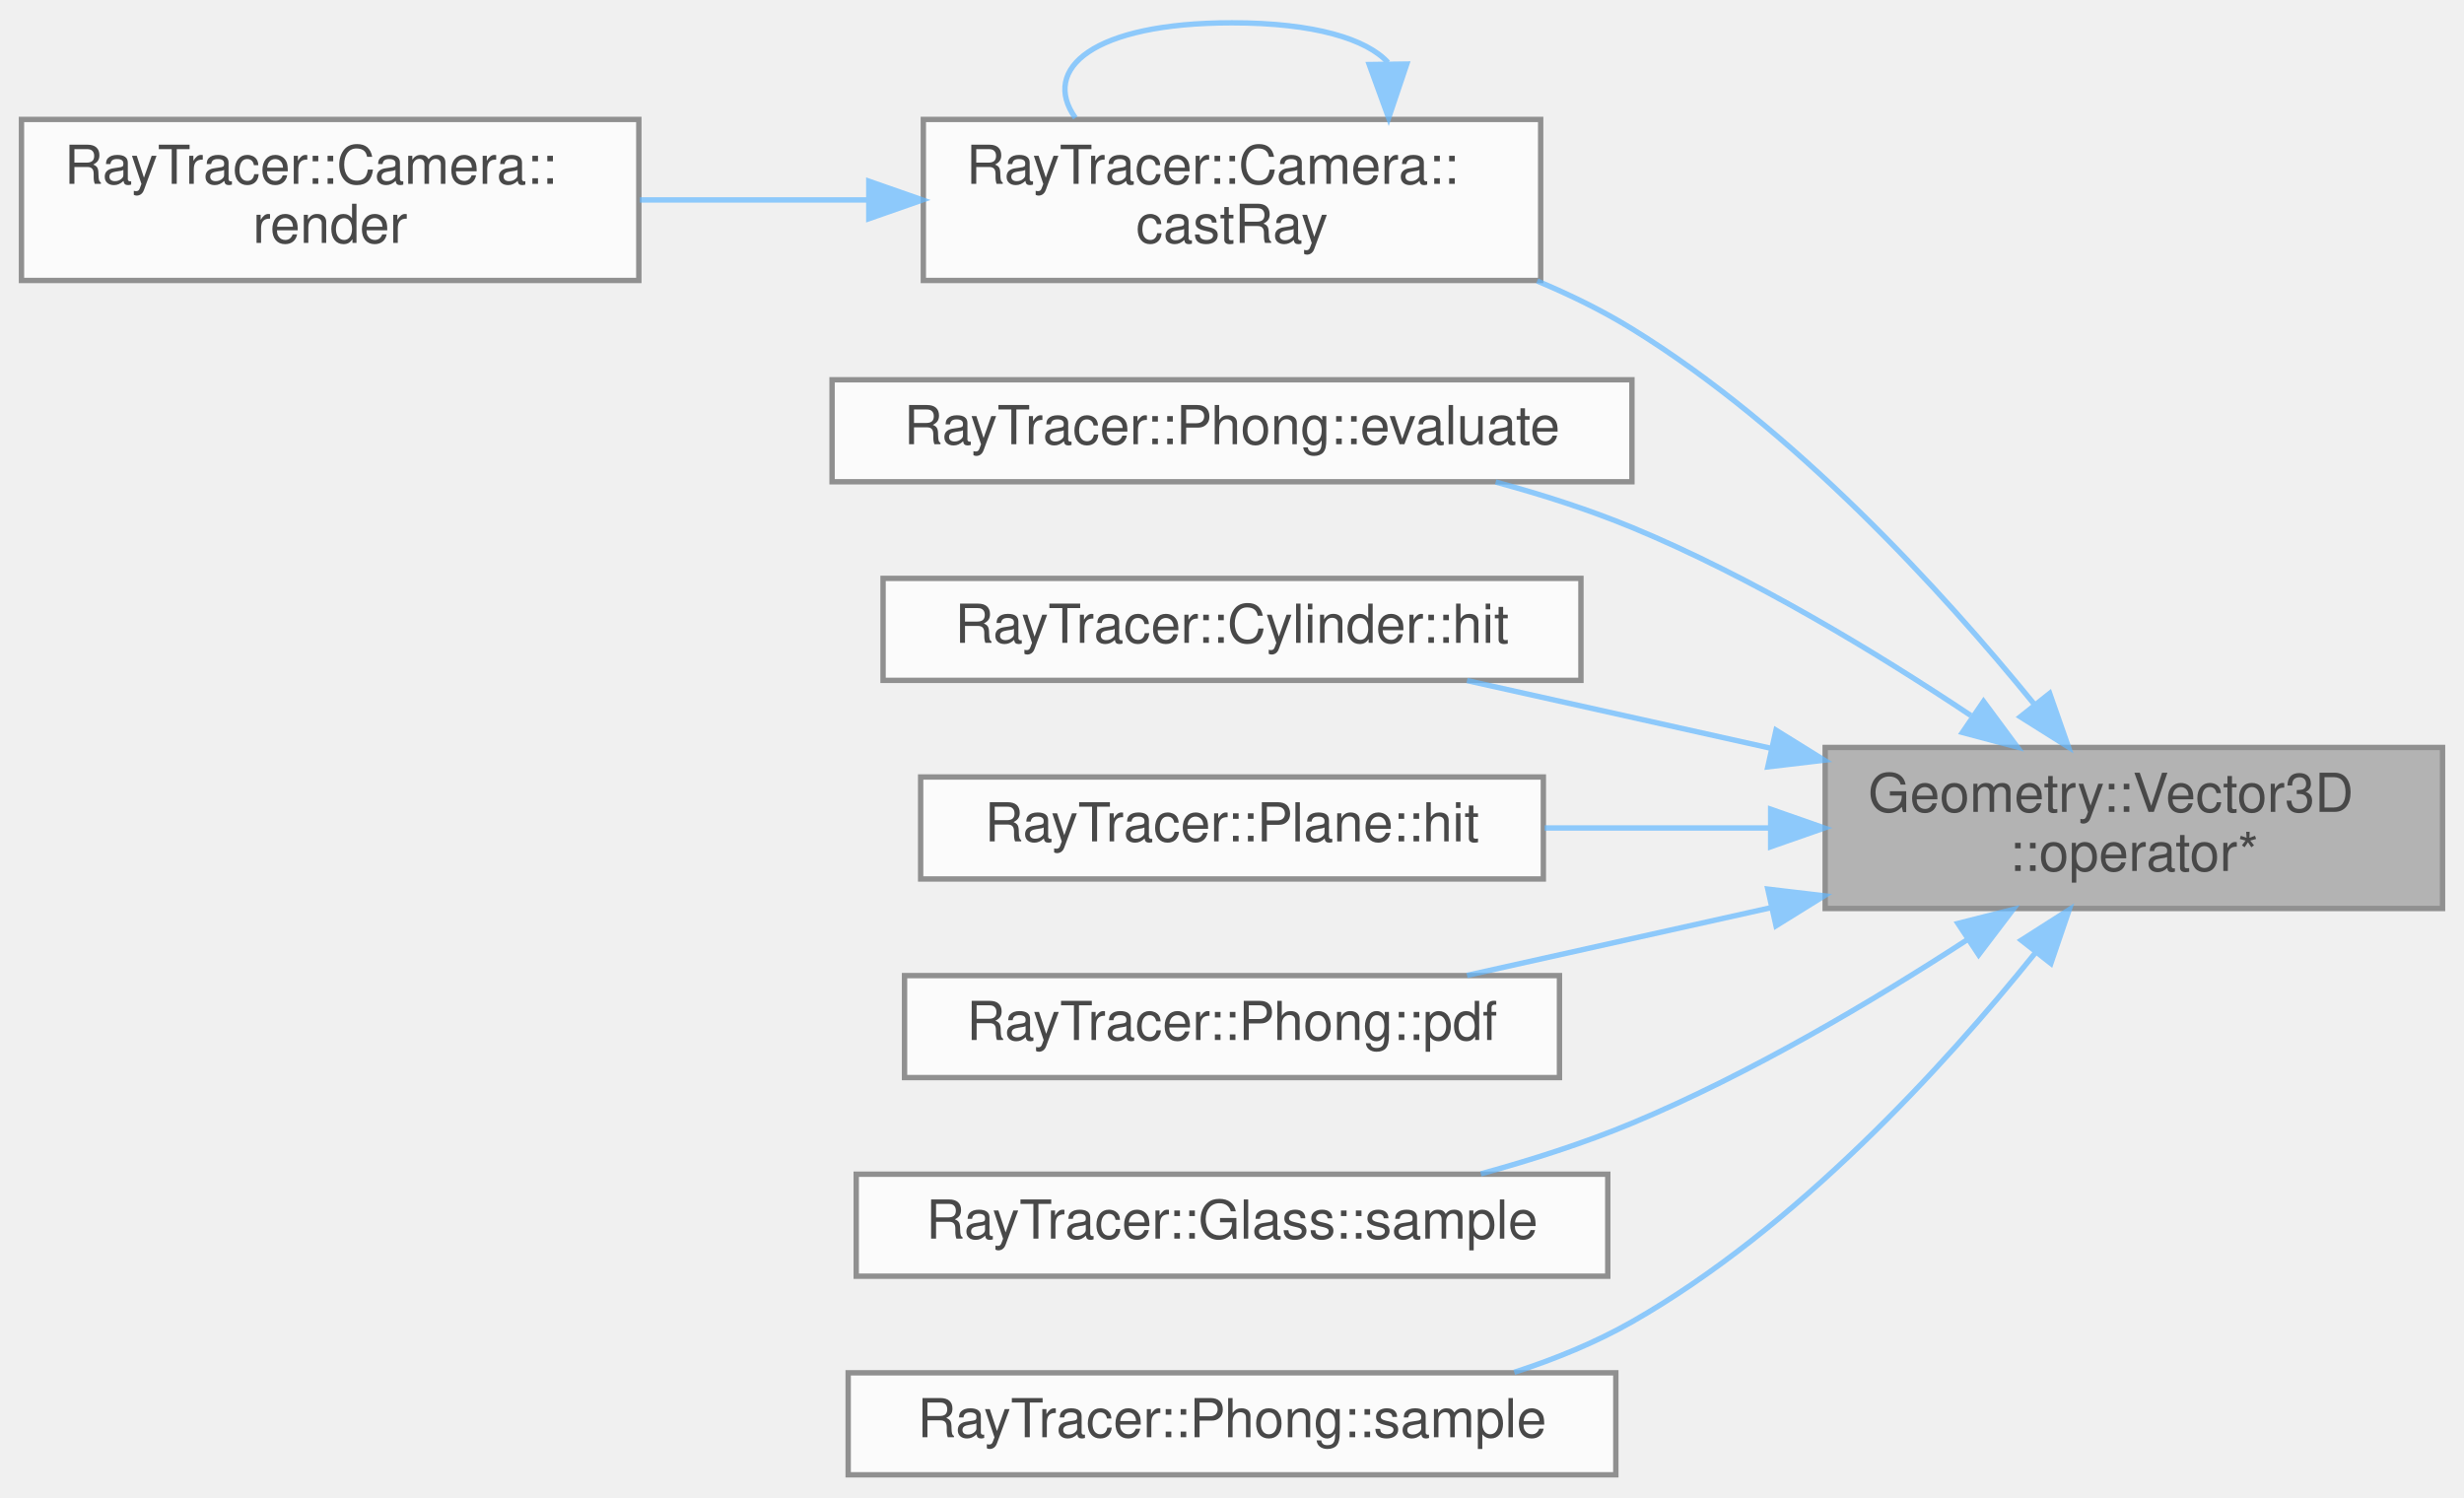
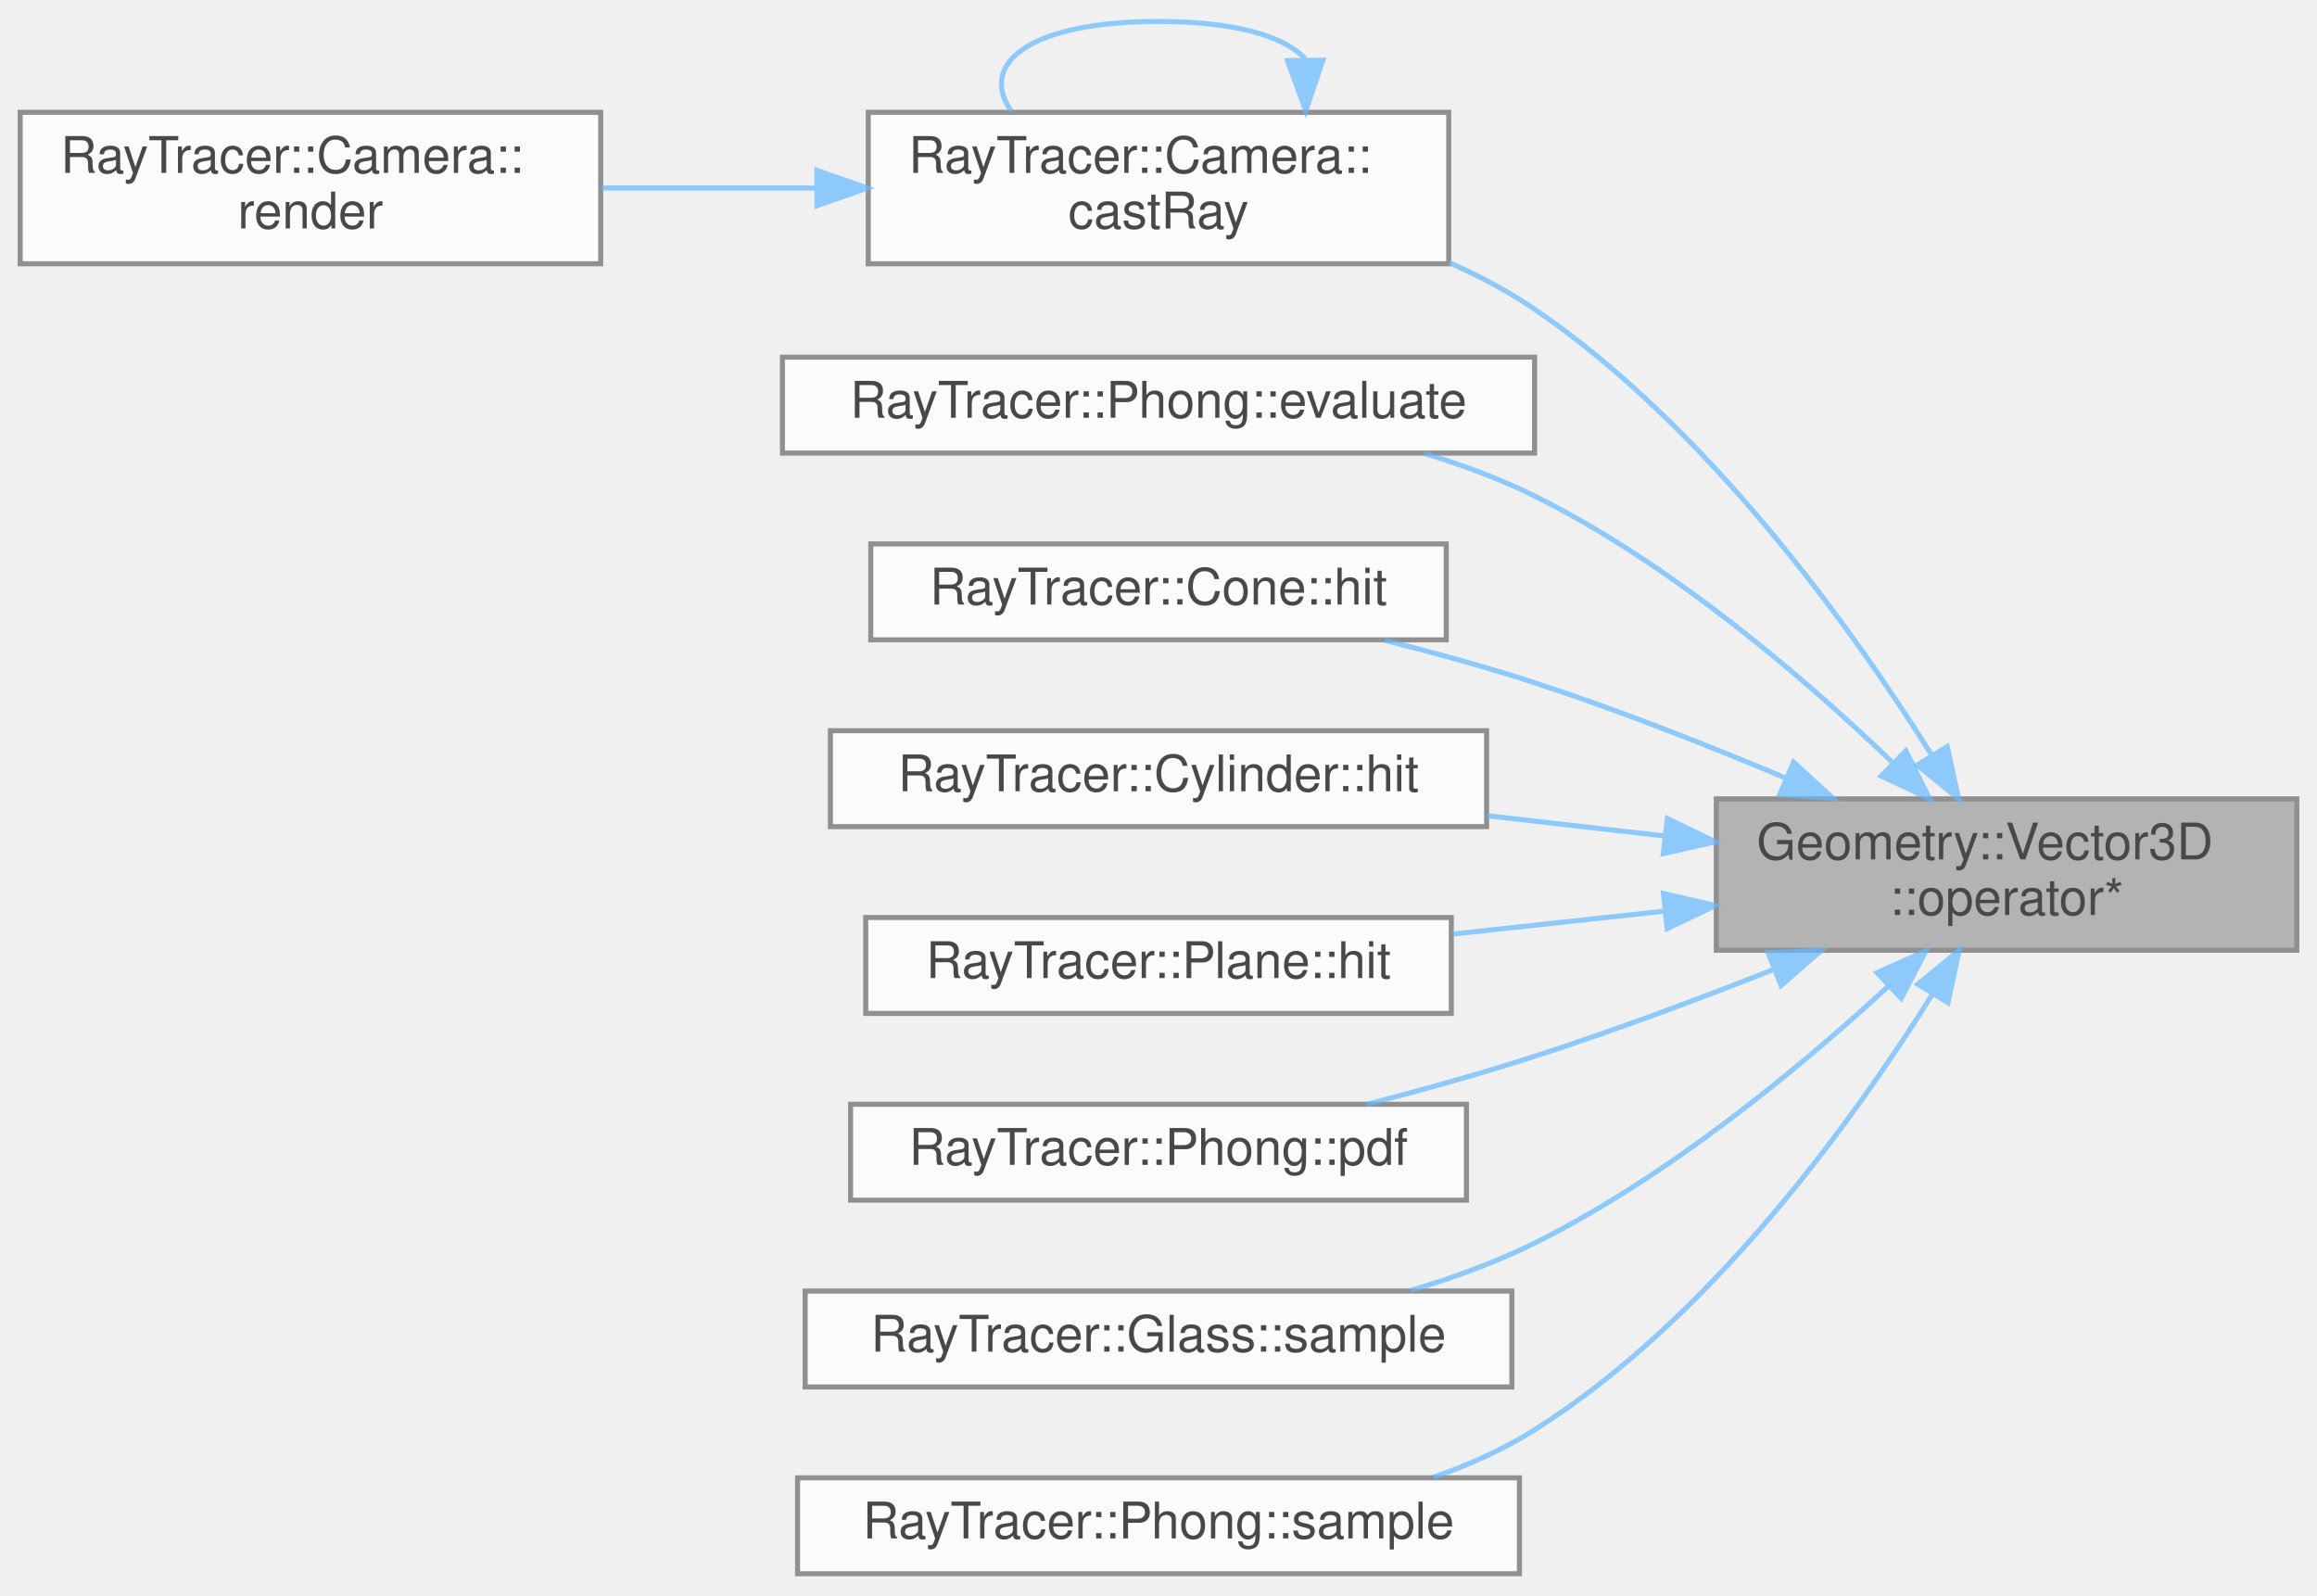
- <svg xmlns="http://www.w3.org/2000/svg" xmlns:xlink="http://www.w3.org/1999/xlink" width="459pt" height="279pt" viewBox="0.00 0.00 459.00 278.50">
+ <svg xmlns="http://www.w3.org/2000/svg" xmlns:xlink="http://www.w3.org/1999/xlink" width="459pt" height="316pt" viewBox="0.00 0.00 459.00 315.50">
  <svg id="main" version="1.1" xml:space="preserve">
    <style type="text/css">
.node, .edge {opacity: 0.7;}
.node.selected, .edge.selected {opacity: 1;}
.edge:hover path { stroke: red; }
.edge:hover polygon { stroke: red; fill: red; }
</style>
    <svg id="graph" class="graph">
-       <g id="graph0" class="graph" transform="scale(1 1) rotate(0) translate(4 274.5)">
+       <g id="graph0" class="graph" transform="scale(1 1) rotate(0) translate(4 311.5)">
        <g id="Node000001" class="node">
          <g id="a_Node000001">
            <a xlink:title=" ">
-               <polygon fill="#999999" stroke="#666666" points="451,-135.5 336,-135.5 336,-105.5 451,-105.5 451,-135.5" />
-               <text text-anchor="start" x="344" y="-123.5" font-family="Helvetica,sans-Serif" font-size="10.00">Geometry::Vector3D</text>
-               <text text-anchor="middle" x="393.5" y="-112.5" font-family="Helvetica,sans-Serif" font-size="10.00">::operator*</text>
+               <polygon fill="#999999" stroke="#666666" points="451,-153.5 336,-153.5 336,-123.5 451,-123.5 451,-153.5" />
+               <text text-anchor="start" x="344" y="-141.5" font-family="Helvetica,sans-Serif" font-size="10.00">Geometry::Vector3D</text>
+               <text text-anchor="middle" x="393.5" y="-130.5" font-family="Helvetica,sans-Serif" font-size="10.00">::operator*</text>
            </a>
          </g>
        </g>
        <g id="Node000002" class="node">
          <g id="a_Node000002">
            <a xlink:href="classRayTracer_1_1Camera.html#a7cd2251f34b6dda51fe338512e598571" target="_top" xlink:title="Evaluate the rendering equation along a ray, deterministically.">
-               <polygon fill="white" stroke="#666666" points="283,-252.5 168,-252.5 168,-222.5 283,-222.5 283,-252.5" />
-               <text text-anchor="start" x="176" y="-240.5" font-family="Helvetica,sans-Serif" font-size="10.00">RayTracer::Camera::</text>
-               <text text-anchor="middle" x="225.5" y="-229.5" font-family="Helvetica,sans-Serif" font-size="10.00">castRay</text>
+               <polygon fill="white" stroke="#666666" points="283,-289.5 168,-289.5 168,-259.5 283,-259.5 283,-289.5" />
+               <text text-anchor="start" x="176" y="-277.5" font-family="Helvetica,sans-Serif" font-size="10.00">RayTracer::Camera::</text>
+               <text text-anchor="middle" x="225.5" y="-266.5" font-family="Helvetica,sans-Serif" font-size="10.00">castRay</text>
            </a>
          </g>
        </g>
        <g id="edge1_Node000001_Node000002" class="edge">
          <g id="a_edge1_Node000001_Node000002">
            <a xlink:title=" ">
-               <path fill="none" stroke="#63b8ff" d="M374.89,-143.63C357.83,-164.58 330.17,-194.93 300,-213.5 294.51,-216.88 288.5,-219.83 282.35,-222.4" />
-               <polygon fill="#63b8ff" stroke="#63b8ff" points="377.82,-145.57 381.32,-135.57 372.35,-141.21 377.82,-145.57" />
+               <path fill="none" stroke="#63b8ff" d="M378.71,-162.12C362.79,-187.43 334.34,-227.11 300,-250.5 294.79,-254.05 289.01,-257.11 283.05,-259.73" />
+               <polygon fill="#63b8ff" stroke="#63b8ff" points="381.75,-163.86 384,-153.5 375.79,-160.2 381.75,-163.86" />
            </a>
          </g>
        </g>
        <g id="Node000004" class="node">
          <g id="a_Node000004">
            <a xlink:href="classRayTracer_1_1Phong.html#a2526bd20be0b2cbb045250c4a6573b27" target="_top" xlink:title="Evaluate the BRDF for a given pair of directions.">
-               <polygon fill="white" stroke="#666666" points="300,-204 151,-204 151,-185 300,-185 300,-204" />
-               <text text-anchor="middle" x="225.5" y="-192" font-family="Helvetica,sans-Serif" font-size="10.00">RayTracer::Phong::evaluate</text>
+               <polygon fill="white" stroke="#666666" points="300,-241 151,-241 151,-222 300,-222 300,-241" />
+               <text text-anchor="middle" x="225.5" y="-229" font-family="Helvetica,sans-Serif" font-size="10.00">RayTracer::Phong::evaluate</text>
            </a>
          </g>
        </g>
        <g id="edge4_Node000001_Node000004" class="edge">
          <g id="a_edge4_Node000001_Node000004">
            <a xlink:title=" ">
-               <path fill="none" stroke="#63b8ff" d="M363.14,-141.45C345.54,-153.19 322.31,-167.27 300,-176.5 291.99,-179.81 283.22,-182.62 274.62,-184.95" />
-               <polygon fill="#63b8ff" stroke="#63b8ff" points="365.5,-144.08 371.8,-135.57 361.56,-138.29 365.5,-144.08" />
+               <path fill="none" stroke="#63b8ff" d="M370.8,-160.82C353.21,-177.67 326.98,-200.11 300,-213.5 293.17,-216.89 285.67,-219.66 278.14,-221.93" />
+               <polygon fill="#63b8ff" stroke="#63b8ff" points="373.56,-163.02 378.25,-153.52 368.66,-158.02 373.56,-163.02" />
            </a>
          </g>
        </g>
        <g id="Node000005" class="node">
          <g id="a_Node000005">
+             <a xlink:href="classRayTracer_1_1Cone.html#a19623c2790fd4ab917eb624508e57e5d" target="_top" xlink:title="Test ray–cone intersection using the quadratic form of the cone equation.">
+               <polygon fill="white" stroke="#666666" points="282.5,-204 168.5,-204 168.5,-185 282.5,-185 282.5,-204" />
+               <text text-anchor="middle" x="225.5" y="-192" font-family="Helvetica,sans-Serif" font-size="10.00">RayTracer::Cone::hit</text>
+             </a>
+           </g>
+         </g>
+         <g id="edge5_Node000001_Node000005" class="edge">
+           <g id="a_edge5_Node000001_Node000005">
+             <a xlink:title=" ">
+               <path fill="none" stroke="#63b8ff" d="M349.8,-157.6C334.3,-164.12 316.54,-171.11 300,-176.5 290.51,-179.59 280.17,-182.44 270.33,-184.91" />
+               <polygon fill="#63b8ff" stroke="#63b8ff" points="351.3,-160.77 359.12,-153.63 348.55,-154.33 351.3,-160.77" />
+             </a>
+           </g>
+         </g>
+         <g id="Node000006" class="node">
+           <g id="a_Node000006">
            <a xlink:href="classRayTracer_1_1Cylinder.html#ab42450e2290b96bccdf83ba79fa9d8af" target="_top" xlink:title="Test ray–cylinder intersection using the quadratic form of the cylinder equation.">
              <polygon fill="white" stroke="#666666" points="290.5,-167 160.5,-167 160.5,-148 290.5,-148 290.5,-167" />
              <text text-anchor="middle" x="225.5" y="-155" font-family="Helvetica,sans-Serif" font-size="10.00">RayTracer::Cylinder::hit</text>
            </a>
          </g>
        </g>
-         <g id="edge5_Node000001_Node000005" class="edge">
-           <g id="a_edge5_Node000001_Node000005">
+         <g id="edge6_Node000001_Node000006" class="edge">
+           <g id="a_edge6_Node000001_Node000006">
            <a xlink:title=" ">
-               <path fill="none" stroke="#63b8ff" d="M325.98,-135.33C306.87,-139.59 286.55,-144.12 269.28,-147.96" />
-               <polygon fill="#63b8ff" stroke="#63b8ff" points="326.84,-138.72 335.84,-133.13 325.31,-131.89 326.84,-138.72" />
+               <path fill="none" stroke="#63b8ff" d="M325.78,-146.14C314.18,-147.46 302.14,-148.84 290.61,-150.16" />
+               <polygon fill="#63b8ff" stroke="#63b8ff" points="326.3,-149.6 335.84,-144.99 325.5,-142.65 326.3,-149.6" />
            </a>
          </g>
        </g>
-         <g id="Node000006" class="node">
-           <g id="a_Node000006">
+         <g id="Node000007" class="node">
+           <g id="a_Node000007">
            <a xlink:href="classRayTracer_1_1Plane.html#a7b741696eb186f6ec9df62e58e795916" target="_top" xlink:title="Test ray–plane intersection using the algebraic plane equation.">
              <polygon fill="white" stroke="#666666" points="283.5,-130 167.5,-130 167.5,-111 283.5,-111 283.5,-130" />
              <text text-anchor="middle" x="225.5" y="-118" font-family="Helvetica,sans-Serif" font-size="10.00">RayTracer::Plane::hit</text>
            </a>
          </g>
        </g>
-         <g id="edge6_Node000001_Node000006" class="edge">
-           <g id="a_edge6_Node000001_Node000006">
+         <g id="edge7_Node000001_Node000007" class="edge">
+           <g id="a_edge7_Node000001_Node000007">
            <a xlink:title=" ">
-               <path fill="none" stroke="#63b8ff" d="M325.83,-120.5C311.89,-120.5 297.31,-120.5 283.75,-120.5" />
-               <polygon fill="#63b8ff" stroke="#63b8ff" points="325.84,-124 335.84,-120.5 325.84,-117 325.84,-124" />
+               <path fill="none" stroke="#63b8ff" d="M325.83,-131.27C311.89,-129.76 297.31,-128.18 283.75,-126.71" />
+               <polygon fill="#63b8ff" stroke="#63b8ff" points="325.52,-134.76 335.84,-132.36 326.27,-127.8 325.52,-134.76" />
            </a>
          </g>
        </g>
-         <g id="Node000007" class="node">
-           <g id="a_Node000007">
+         <g id="Node000008" class="node">
+           <g id="a_Node000008">
            <a xlink:href="classRayTracer_1_1Phong.html#af9bc5125da9a856062f5284e36ceb5b2" target="_top" xlink:title="Return the probability density of the direction from sample().">
              <polygon fill="white" stroke="#666666" points="286.5,-93 164.5,-93 164.5,-74 286.5,-74 286.5,-93" />
              <text text-anchor="middle" x="225.5" y="-81" font-family="Helvetica,sans-Serif" font-size="10.00">RayTracer::Phong::pdf</text>
            </a>
          </g>
        </g>
-         <g id="edge7_Node000001_Node000007" class="edge">
-           <g id="a_edge7_Node000001_Node000007">
+         <g id="edge8_Node000001_Node000008" class="edge">
+           <g id="a_edge8_Node000001_Node000008">
            <a xlink:title=" ">
-               <path fill="none" stroke="#63b8ff" d="M325.98,-105.67C306.87,-101.41 286.55,-96.88 269.28,-93.04" />
-               <polygon fill="#63b8ff" stroke="#63b8ff" points="325.31,-109.11 335.84,-107.87 326.84,-102.28 325.31,-109.11" />
+               <path fill="none" stroke="#63b8ff" d="M347.32,-119.69C332.39,-113.8 315.61,-107.53 300,-102.5 289.34,-99.06 277.65,-95.81 266.8,-93" />
+               <polygon fill="#63b8ff" stroke="#63b8ff" points="346.25,-123.03 356.83,-123.48 348.84,-116.53 346.25,-123.03" />
            </a>
          </g>
        </g>
-         <g id="Node000008" class="node">
-           <g id="a_Node000008">
+         <g id="Node000009" class="node">
+           <g id="a_Node000009">
            <a xlink:href="classRayTracer_1_1Glass.html#a2c9fb925e8ccd41d68e1126530937c84" target="_top" xlink:title="Return the deterministic bounce direction for this material.">
              <polygon fill="white" stroke="#666666" points="295.5,-56 155.5,-56 155.5,-37 295.5,-37 295.5,-56" />
              <text text-anchor="middle" x="225.5" y="-44" font-family="Helvetica,sans-Serif" font-size="10.00">RayTracer::Glass::sample</text>
            </a>
          </g>
        </g>
-         <g id="edge8_Node000001_Node000008" class="edge">
-           <g id="a_edge8_Node000001_Node000008">
+         <g id="edge9_Node000001_Node000009" class="edge">
+           <g id="a_edge9_Node000001_Node000009">
            <a xlink:title=" ">
-               <path fill="none" stroke="#63b8ff" d="M362.34,-99.6C344.8,-88.21 321.88,-74.62 300,-65.5 291.12,-61.8 281.33,-58.67 271.86,-56.07" />
-               <polygon fill="#63b8ff" stroke="#63b8ff" points="360.73,-102.72 371,-105.32 364.59,-96.88 360.73,-102.72" />
+               <path fill="none" stroke="#63b8ff" d="M370.01,-116.31C352.34,-100.04 326.38,-78.59 300,-65.5 292.33,-61.69 283.81,-58.59 275.38,-56.09" />
+               <polygon fill="#63b8ff" stroke="#63b8ff" points="367.84,-119.07 377.52,-123.37 372.63,-113.97 367.84,-119.07" />
            </a>
          </g>
        </g>
-         <g id="Node000009" class="node">
-           <g id="a_Node000009">
+         <g id="Node000010" class="node">
+           <g id="a_Node000010">
            <a xlink:href="classRayTracer_1_1Phong.html#a2fe3eab64f5b9ab9ab73976f0c8b80fd" target="_top" xlink:title="Return the deterministic bounce direction for this material.">
              <polygon fill="white" stroke="#666666" points="297,-19 154,-19 154,0 297,0 297,-19" />
              <text text-anchor="middle" x="225.5" y="-7" font-family="Helvetica,sans-Serif" font-size="10.00">RayTracer::Phong::sample</text>
            </a>
          </g>
        </g>
-         <g id="edge9_Node000001_Node000009" class="edge">
-           <g id="a_edge9_Node000001_Node000009">
+         <g id="edge10_Node000001_Node000010" class="edge">
+           <g id="a_edge10_Node000001_Node000010">
            <a xlink:title=" ">
-               <path fill="none" stroke="#63b8ff" d="M375.1,-97.18C358.18,-76.16 330.62,-45.94 300,-28.5 293.24,-24.65 285.7,-21.57 278.08,-19.1" />
-               <polygon fill="#63b8ff" stroke="#63b8ff" points="372.53,-99.59 381.46,-105.29 378.04,-95.27 372.53,-99.59" />
+               <path fill="none" stroke="#63b8ff" d="M378.88,-114.9C363.11,-89.69 334.78,-50.42 300,-28.5 293.87,-24.64 286.98,-21.55 279.94,-19.1" />
+               <polygon fill="#63b8ff" stroke="#63b8ff" points="375.92,-116.77 384.11,-123.49 381.9,-113.13 375.92,-116.77" />
            </a>
          </g>
        </g>
        <g id="edge2_Node000002_Node000002" class="edge">
          <g id="a_edge2_Node000002_Node000002">
            <a xlink:title=" ">
-               <path fill="none" stroke="#63b8ff" d="M254.56,-263.1C250.59,-267.47 240.9,-270.5 225.5,-270.5 199.56,-270.5 189.84,-261.91 196.32,-252.78" />
-               <polygon fill="#63b8ff" stroke="#63b8ff" points="258.06,-262.82 254.68,-252.78 251.06,-262.73 258.06,-262.82" />
+               <path fill="none" stroke="#63b8ff" d="M254.56,-300.1C250.59,-304.47 240.9,-307.5 225.5,-307.5 199.56,-307.5 189.84,-298.91 196.32,-289.78" />
+               <polygon fill="#63b8ff" stroke="#63b8ff" points="258.06,-299.82 254.68,-289.78 251.06,-299.73 258.06,-299.82" />
            </a>
          </g>
        </g>
        <g id="Node000003" class="node">
          <g id="a_Node000003">
            <a xlink:href="classRayTracer_1_1Camera.html#a32d328268bd310d35df62adcef914187" target="_top" xlink:title="Render the scene into a 2D framebuffer.">
-               <polygon fill="white" stroke="#666666" points="115,-252.5 0,-252.5 0,-222.5 115,-222.5 115,-252.5" />
-               <text text-anchor="start" x="8" y="-240.5" font-family="Helvetica,sans-Serif" font-size="10.00">RayTracer::Camera::</text>
-               <text text-anchor="middle" x="57.5" y="-229.5" font-family="Helvetica,sans-Serif" font-size="10.00">render</text>
+               <polygon fill="white" stroke="#666666" points="115,-289.5 0,-289.5 0,-259.5 115,-259.5 115,-289.5" />
+               <text text-anchor="start" x="8" y="-277.5" font-family="Helvetica,sans-Serif" font-size="10.00">RayTracer::Camera::</text>
+               <text text-anchor="middle" x="57.5" y="-266.5" font-family="Helvetica,sans-Serif" font-size="10.00">render</text>
            </a>
          </g>
        </g>
        <g id="edge3_Node000002_Node000003" class="edge">
          <g id="a_edge3_Node000002_Node000003">
            <a xlink:title=" ">
-               <path fill="none" stroke="#63b8ff" d="M157.71,-237.5C143.62,-237.5 128.87,-237.5 115.19,-237.5" />
-               <polygon fill="#63b8ff" stroke="#63b8ff" points="157.84,-241 167.84,-237.5 157.84,-234 157.84,-241" />
+               <path fill="none" stroke="#63b8ff" d="M157.71,-274.5C143.62,-274.5 128.87,-274.5 115.19,-274.5" />
+               <polygon fill="#63b8ff" stroke="#63b8ff" points="157.84,-278 167.84,-274.5 157.84,-271 157.84,-278" />
            </a>
          </g>
        </g>
      </g>
    </svg>
  </svg>
  <style type="text/css">

[data-mouse-over-selected='false'] { opacity: 0.7; }
[data-mouse-over-selected='true']  { opacity: 1.0; }

</style>
</svg>
